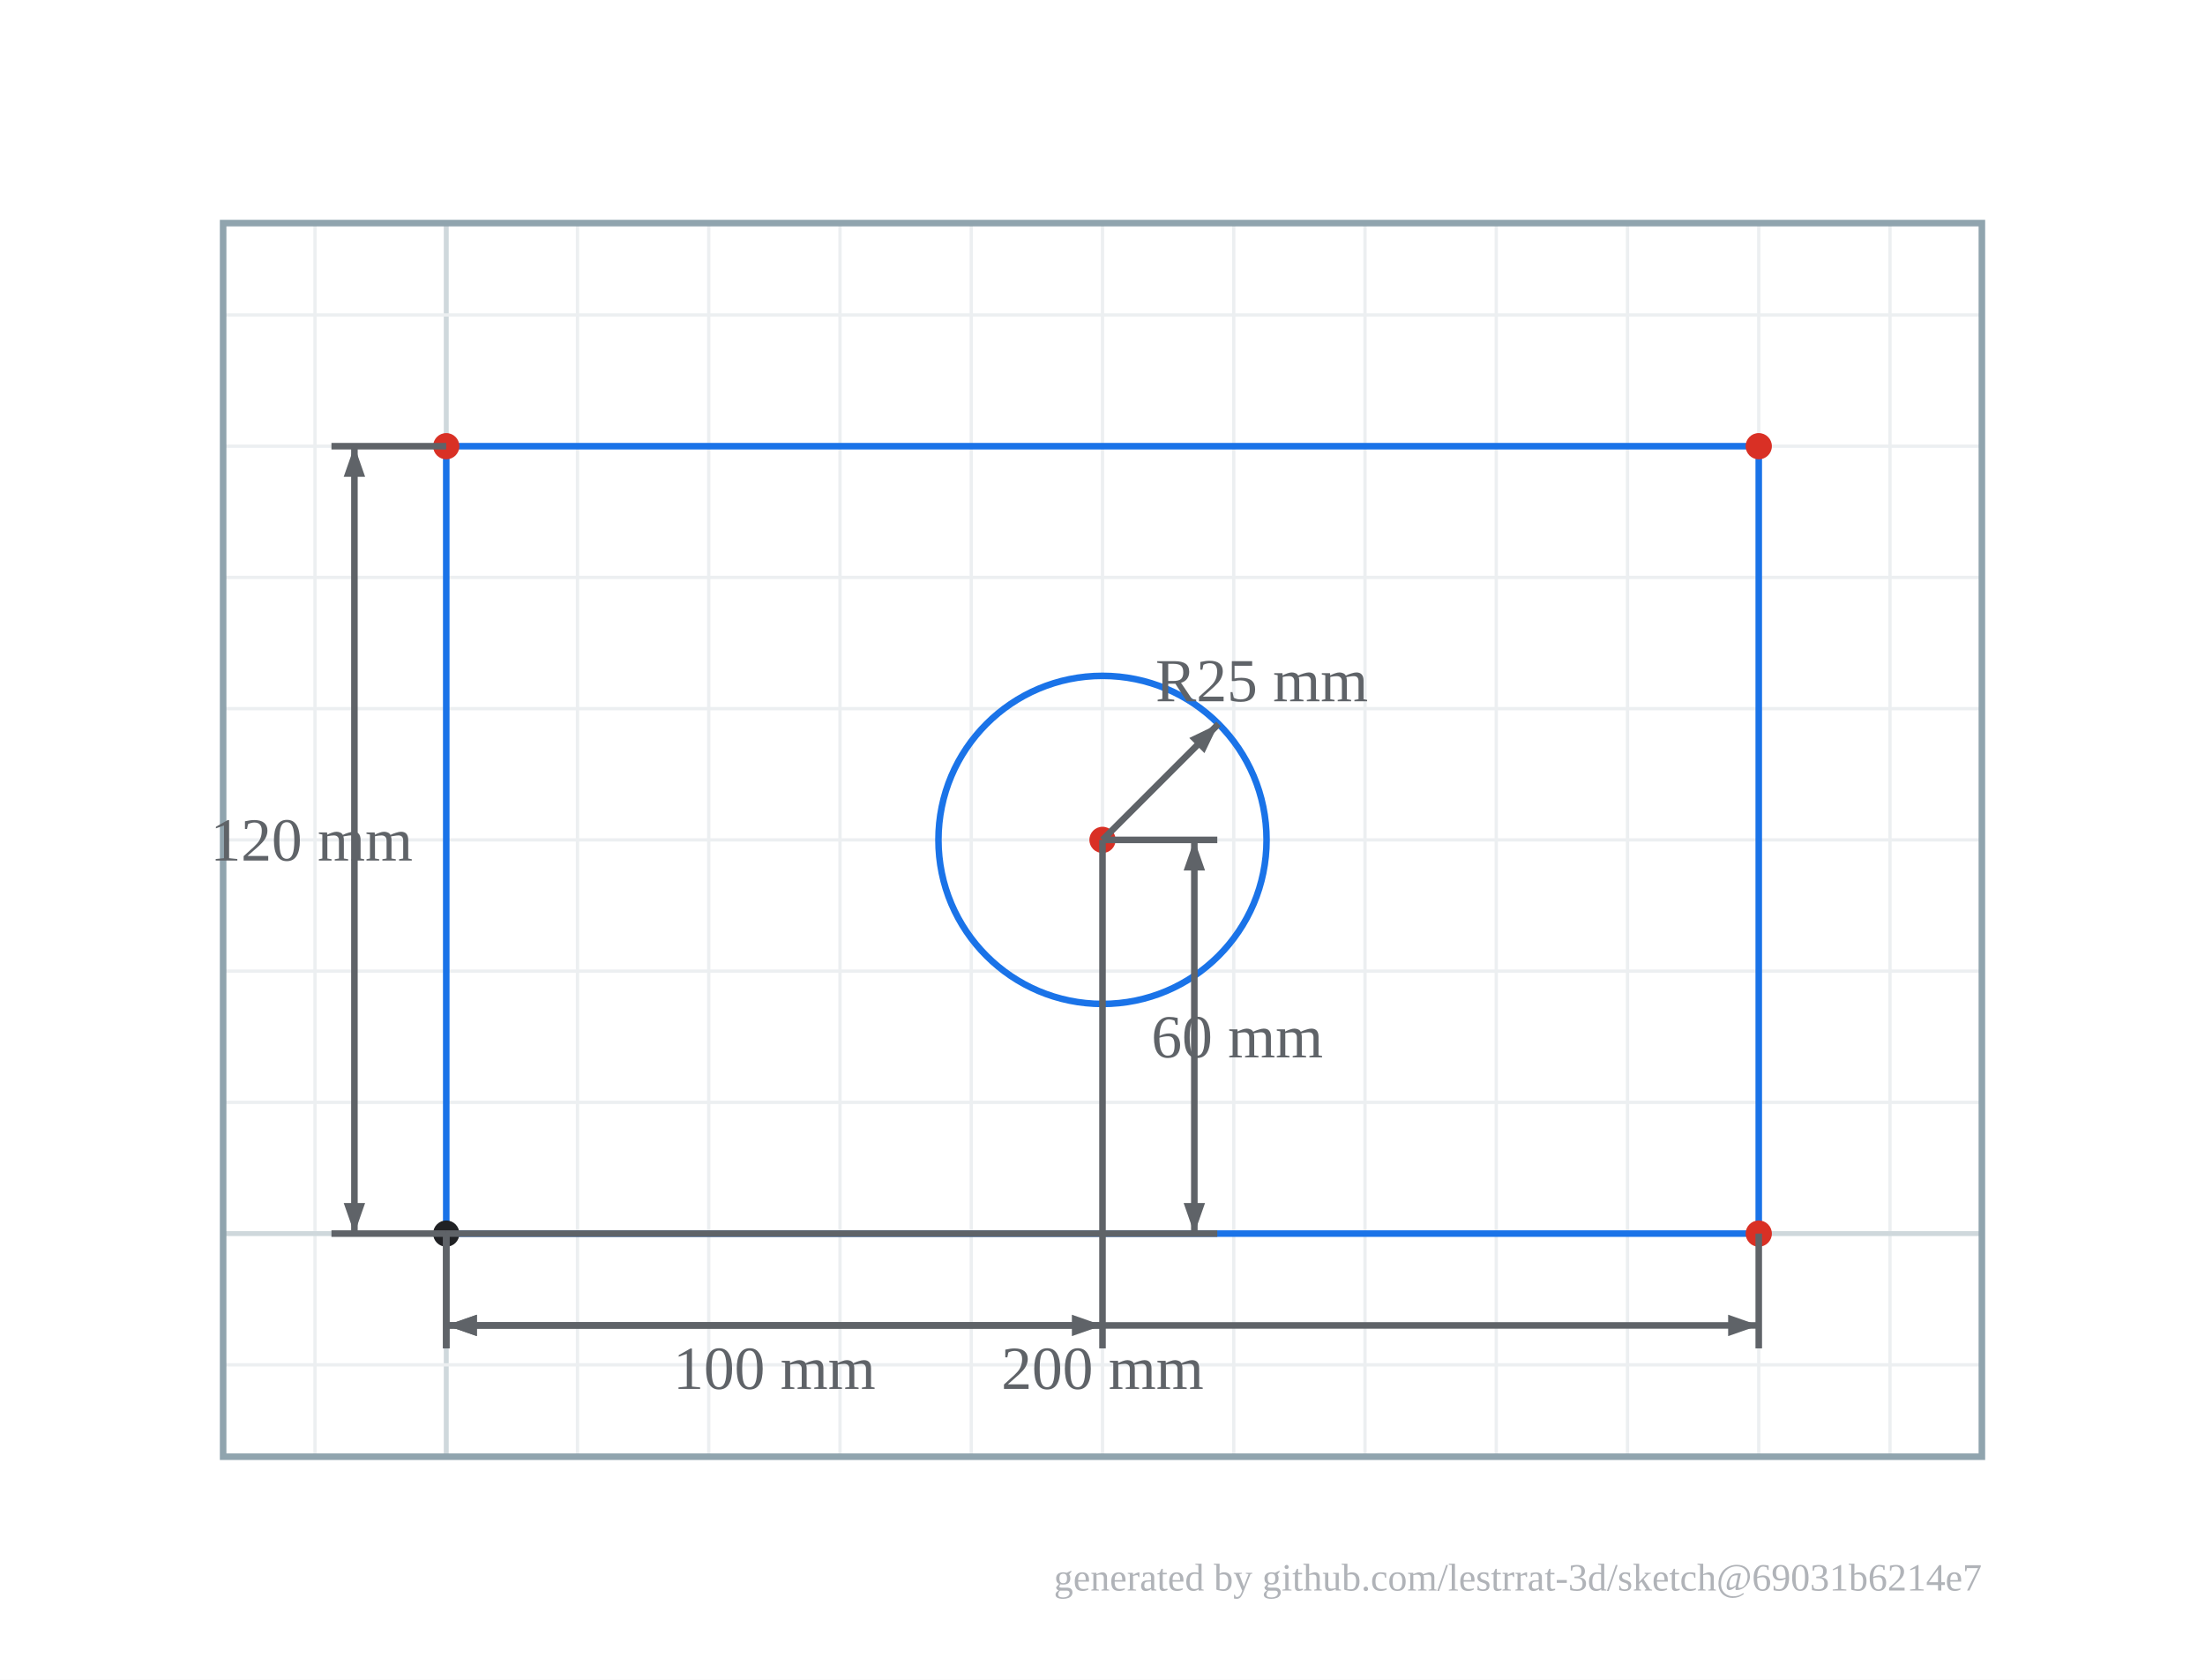
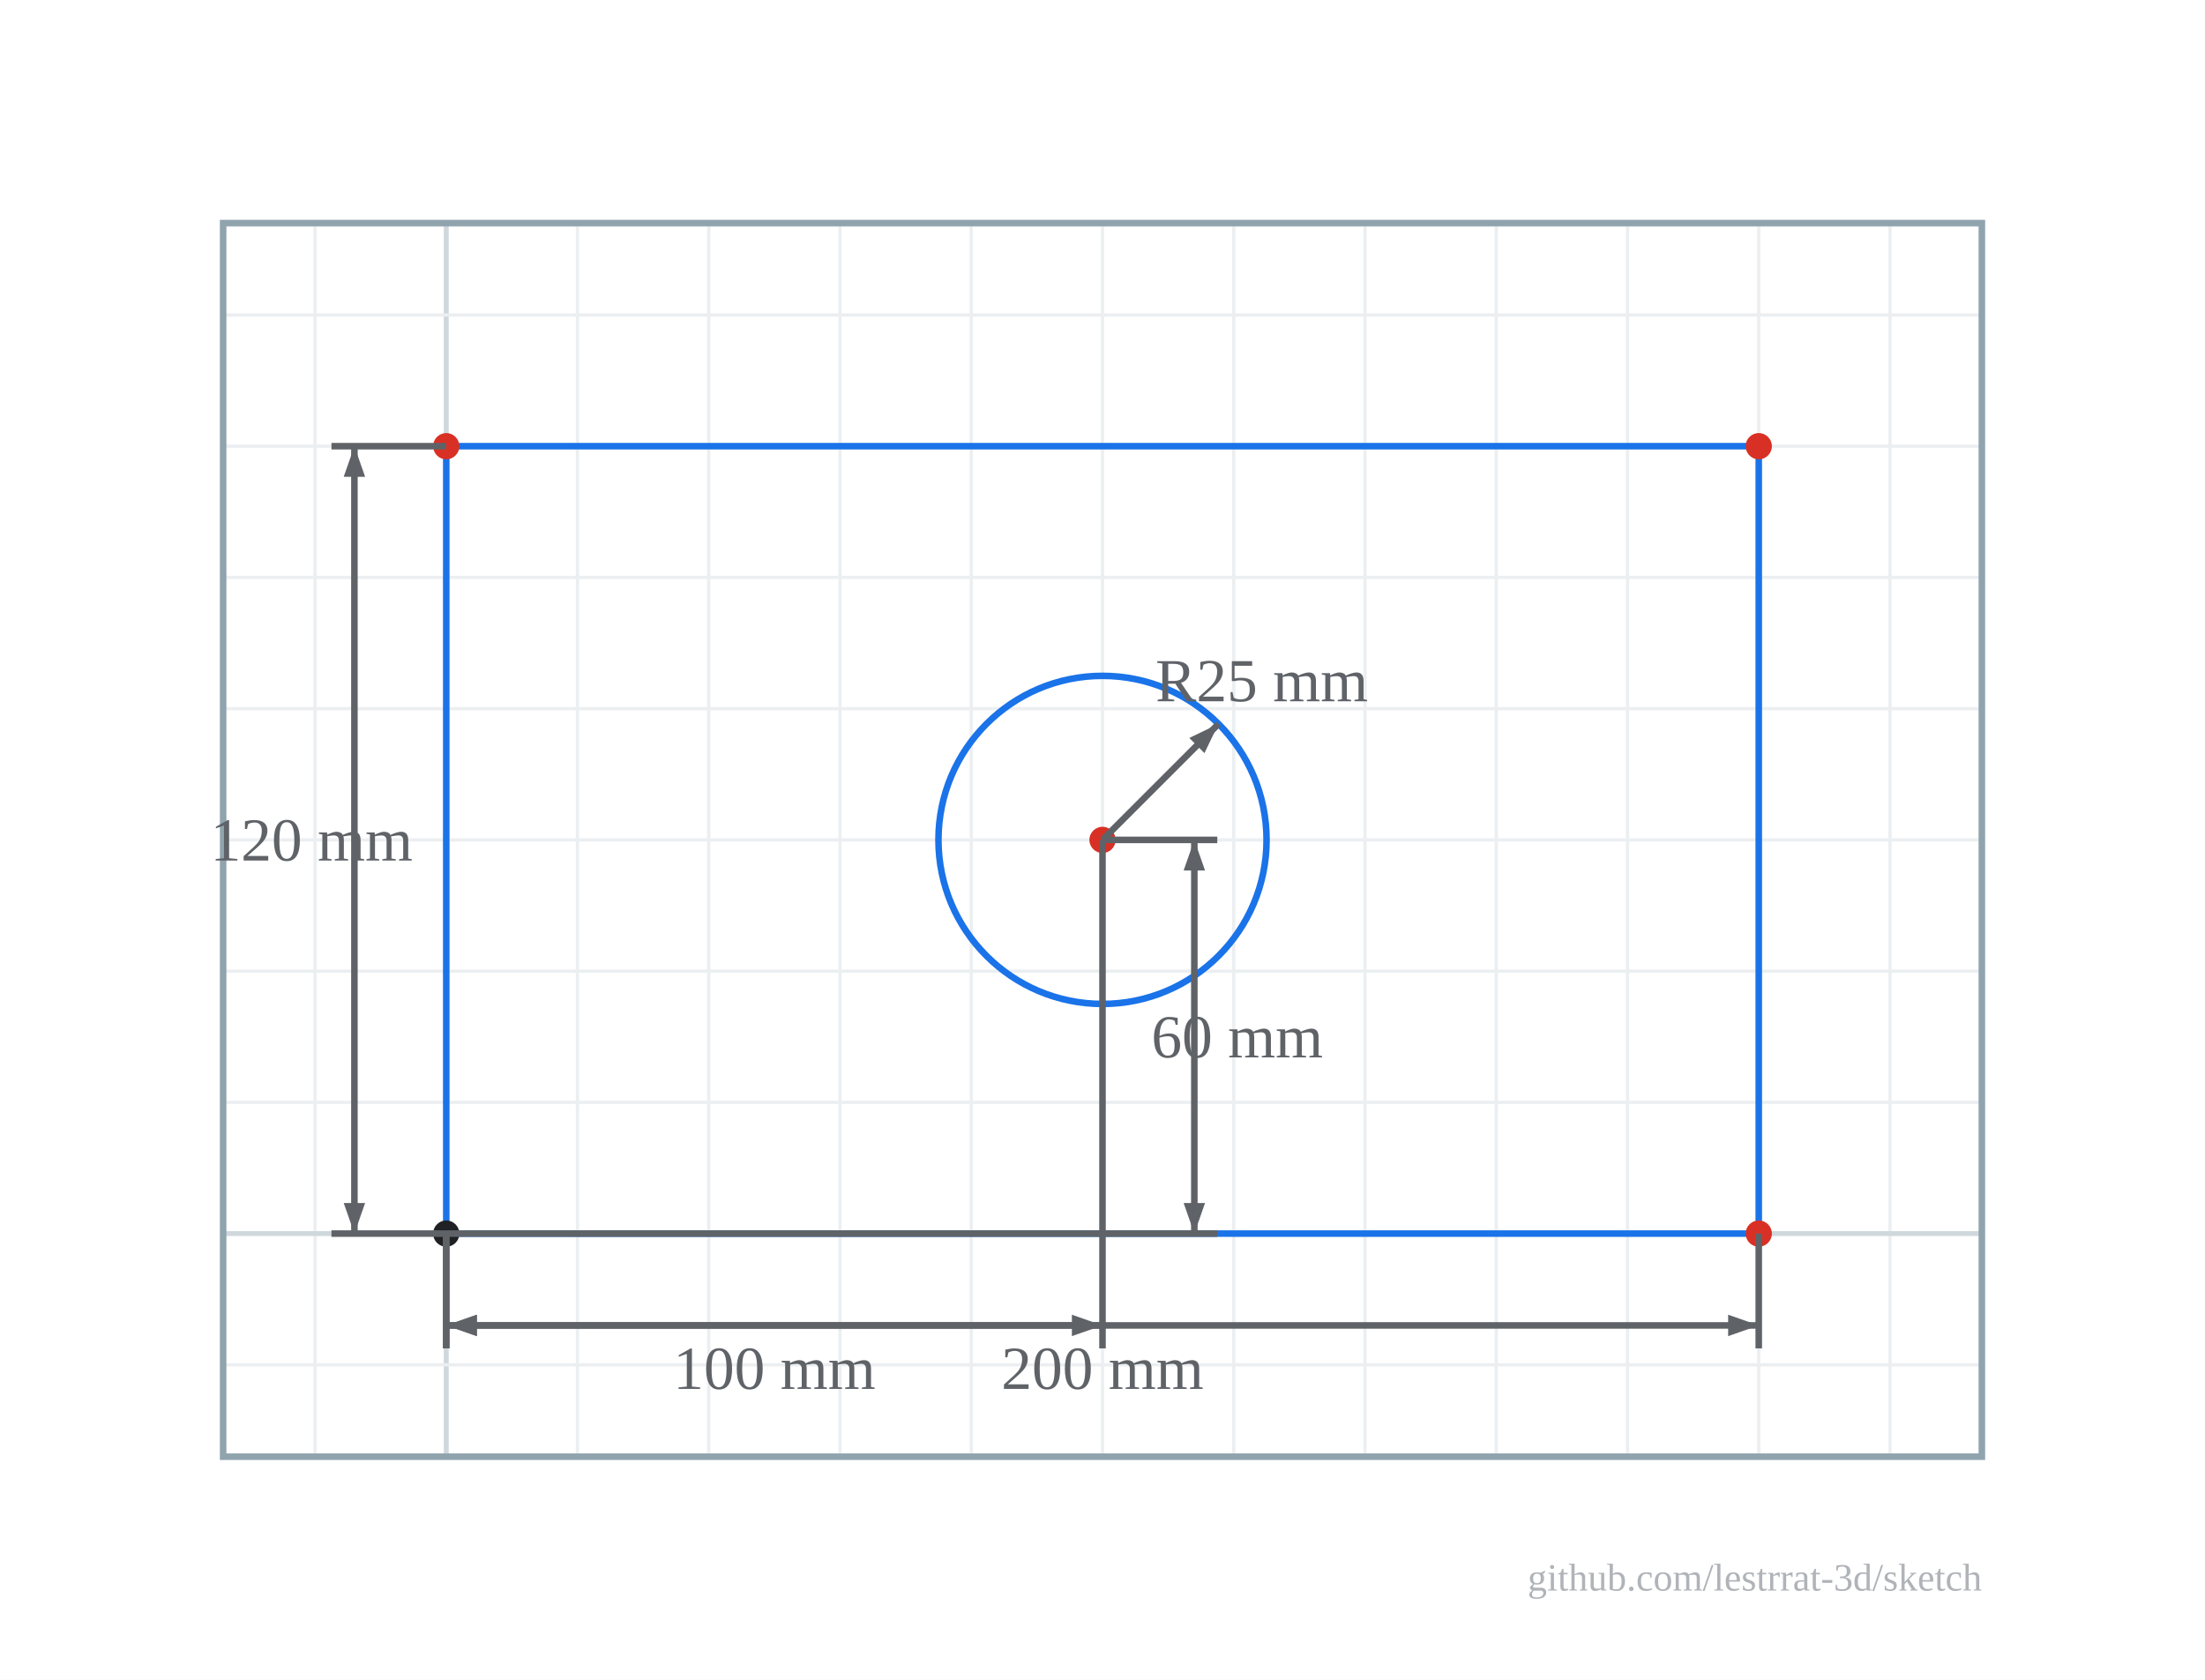
<svg xmlns="http://www.w3.org/2000/svg" width="560" height="426.667" viewBox="0 0 336 256">
  <rect width="100%" height="100%" fill="white" />
  <line x1="48" y1="34" x2="48" y2="222" stroke="#eceff1" stroke-width="0.5" />
  <line x1="68" y1="34" x2="68" y2="222" stroke="#cfd8dc" stroke-width="0.75" />
  <line x1="88" y1="34" x2="88" y2="222" stroke="#eceff1" stroke-width="0.5" />
  <line x1="108" y1="34" x2="108" y2="222" stroke="#eceff1" stroke-width="0.5" />
  <line x1="128" y1="34" x2="128" y2="222" stroke="#eceff1" stroke-width="0.5" />
  <line x1="148" y1="34" x2="148" y2="222" stroke="#eceff1" stroke-width="0.5" />
  <line x1="168" y1="34" x2="168" y2="222" stroke="#eceff1" stroke-width="0.5" />
  <line x1="188" y1="34" x2="188" y2="222" stroke="#eceff1" stroke-width="0.5" />
  <line x1="208" y1="34" x2="208" y2="222" stroke="#eceff1" stroke-width="0.5" />
  <line x1="228" y1="34" x2="228" y2="222" stroke="#eceff1" stroke-width="0.5" />
  <line x1="248" y1="34" x2="248" y2="222" stroke="#eceff1" stroke-width="0.5" />
  <line x1="268" y1="34" x2="268" y2="222" stroke="#eceff1" stroke-width="0.5" />
  <line x1="288" y1="34" x2="288" y2="222" stroke="#eceff1" stroke-width="0.5" />
  <line x1="34" y1="208" x2="302" y2="208" stroke="#eceff1" stroke-width="0.5" />
  <line x1="34" y1="188" x2="302" y2="188" stroke="#cfd8dc" stroke-width="0.75" />
  <line x1="34" y1="168" x2="302" y2="168" stroke="#eceff1" stroke-width="0.5" />
  <line x1="34" y1="148" x2="302" y2="148" stroke="#eceff1" stroke-width="0.5" />
  <line x1="34" y1="128" x2="302" y2="128" stroke="#eceff1" stroke-width="0.5" />
  <line x1="34" y1="108" x2="302" y2="108" stroke="#eceff1" stroke-width="0.5" />
  <line x1="34" y1="88" x2="302" y2="88" stroke="#eceff1" stroke-width="0.5" />
  <line x1="34" y1="68" x2="302" y2="68" stroke="#eceff1" stroke-width="0.5" />
  <line x1="34" y1="48" x2="302" y2="48" stroke="#eceff1" stroke-width="0.5" />
  <rect x="34" y="34" width="268" height="188" fill="none" stroke="#90a4ae" stroke-width="1" />
  <line x1="68" y1="188" x2="268" y2="188" stroke="#1a73e8" stroke-width="1" />
  <line x1="268" y1="188" x2="268" y2="68" stroke="#1a73e8" stroke-width="1" />
  <line x1="268" y1="68" x2="68" y2="68" stroke="#1a73e8" stroke-width="1" />
  <line x1="68" y1="68" x2="68" y2="188" stroke="#1a73e8" stroke-width="1" />
  <circle cx="168" cy="128" r="25" fill="none" stroke="#1a73e8" stroke-width="1" />
  <circle cx="68" cy="188" r="2" fill="#202124" />
  <circle cx="268" cy="188" r="2" fill="#d93025" />
  <circle cx="268" cy="68" r="2" fill="#d93025" />
  <circle cx="68" cy="68" r="2" fill="#d93025" />
  <circle cx="168" cy="128" r="2" fill="#d93025" />
  <line x1="68" y1="188" x2="68" y2="205.493" stroke="#5f6368" stroke-width="1" />
  <line x1="268" y1="188" x2="268" y2="205.493" stroke="#5f6368" stroke-width="1" />
  <line x1="68" y1="201.994" x2="268" y2="201.994" stroke="#5f6368" stroke-width="1" />
  <path d="M68 201.994 L72.665 200.362 L72.665 203.627 Z" fill="#5f6368" />
  <path d="M268 201.994 L263.335 203.627 L263.335 200.362 Z" fill="#5f6368" />
  <text x="168" y="208.525" font-size="9.329" fill="#5f6368" text-anchor="middle" dominant-baseline="central">200 mm</text>
  <line x1="68" y1="188" x2="50.507" y2="188" stroke="#5f6368" stroke-width="1" />
  <line x1="68" y1="68" x2="50.507" y2="68" stroke="#5f6368" stroke-width="1" />
  <line x1="54.006" y1="188" x2="54.006" y2="68" stroke="#5f6368" stroke-width="1" />
  <path d="M54.006 188 L52.373 183.335 L55.638 183.335 Z" fill="#5f6368" />
  <path d="M54.006 68 L55.638 72.665 L52.373 72.665 Z" fill="#5f6368" />
  <text x="47.475" y="128" font-size="9.329" fill="#5f6368" text-anchor="middle" dominant-baseline="central">120 mm</text>
  <line x1="68" y1="188" x2="68" y2="205.493" stroke="#5f6368" stroke-width="1" />
  <line x1="168" y1="128" x2="168" y2="205.493" stroke="#5f6368" stroke-width="1" />
  <line x1="68" y1="201.994" x2="168" y2="201.994" stroke="#5f6368" stroke-width="1" />
  <path d="M68 201.994 L72.665 200.362 L72.665 203.627 Z" fill="#5f6368" />
  <path d="M168 201.994 L163.335 203.627 L163.335 200.362 Z" fill="#5f6368" />
  <text x="118" y="208.525" font-size="9.329" fill="#5f6368" text-anchor="middle" dominant-baseline="central">100 mm</text>
  <line x1="68" y1="188" x2="185.493" y2="188" stroke="#5f6368" stroke-width="1" />
  <line x1="168" y1="128" x2="185.493" y2="128" stroke="#5f6368" stroke-width="1" />
  <line x1="181.994" y1="188" x2="181.994" y2="128" stroke="#5f6368" stroke-width="1" />
  <path d="M181.994 188 L180.362 183.335 L183.627 183.335 Z" fill="#5f6368" />
  <path d="M181.994 128 L183.627 132.665 L180.362 132.665 Z" fill="#5f6368" />
  <text x="188.525" y="158" font-size="9.329" fill="#5f6368" text-anchor="middle" dominant-baseline="central">60 mm</text>
  <line x1="168" y1="128" x2="185.678" y2="110.322" stroke="#5f6368" stroke-width="1" />
  <path d="M185.678 110.322 L183.534 114.775 L181.225 112.466 Z" fill="#5f6368" />
  <text x="192.275" y="103.725" font-size="9.329" fill="#5f6368" text-anchor="middle" dominant-baseline="central">R25 mm</text>
-   <text x="302" y="242.4" font-size="5.893" fill="#b0b3b8" text-anchor="end">generated by github.com/lestrrat-3d/sketch@69031b6214e7</text>
+   <text x="302" y="242.4" font-size="5.893" fill="#b0b3b8" text-anchor="end">github.com/lestrrat-3d/sketch</text>
</svg>
